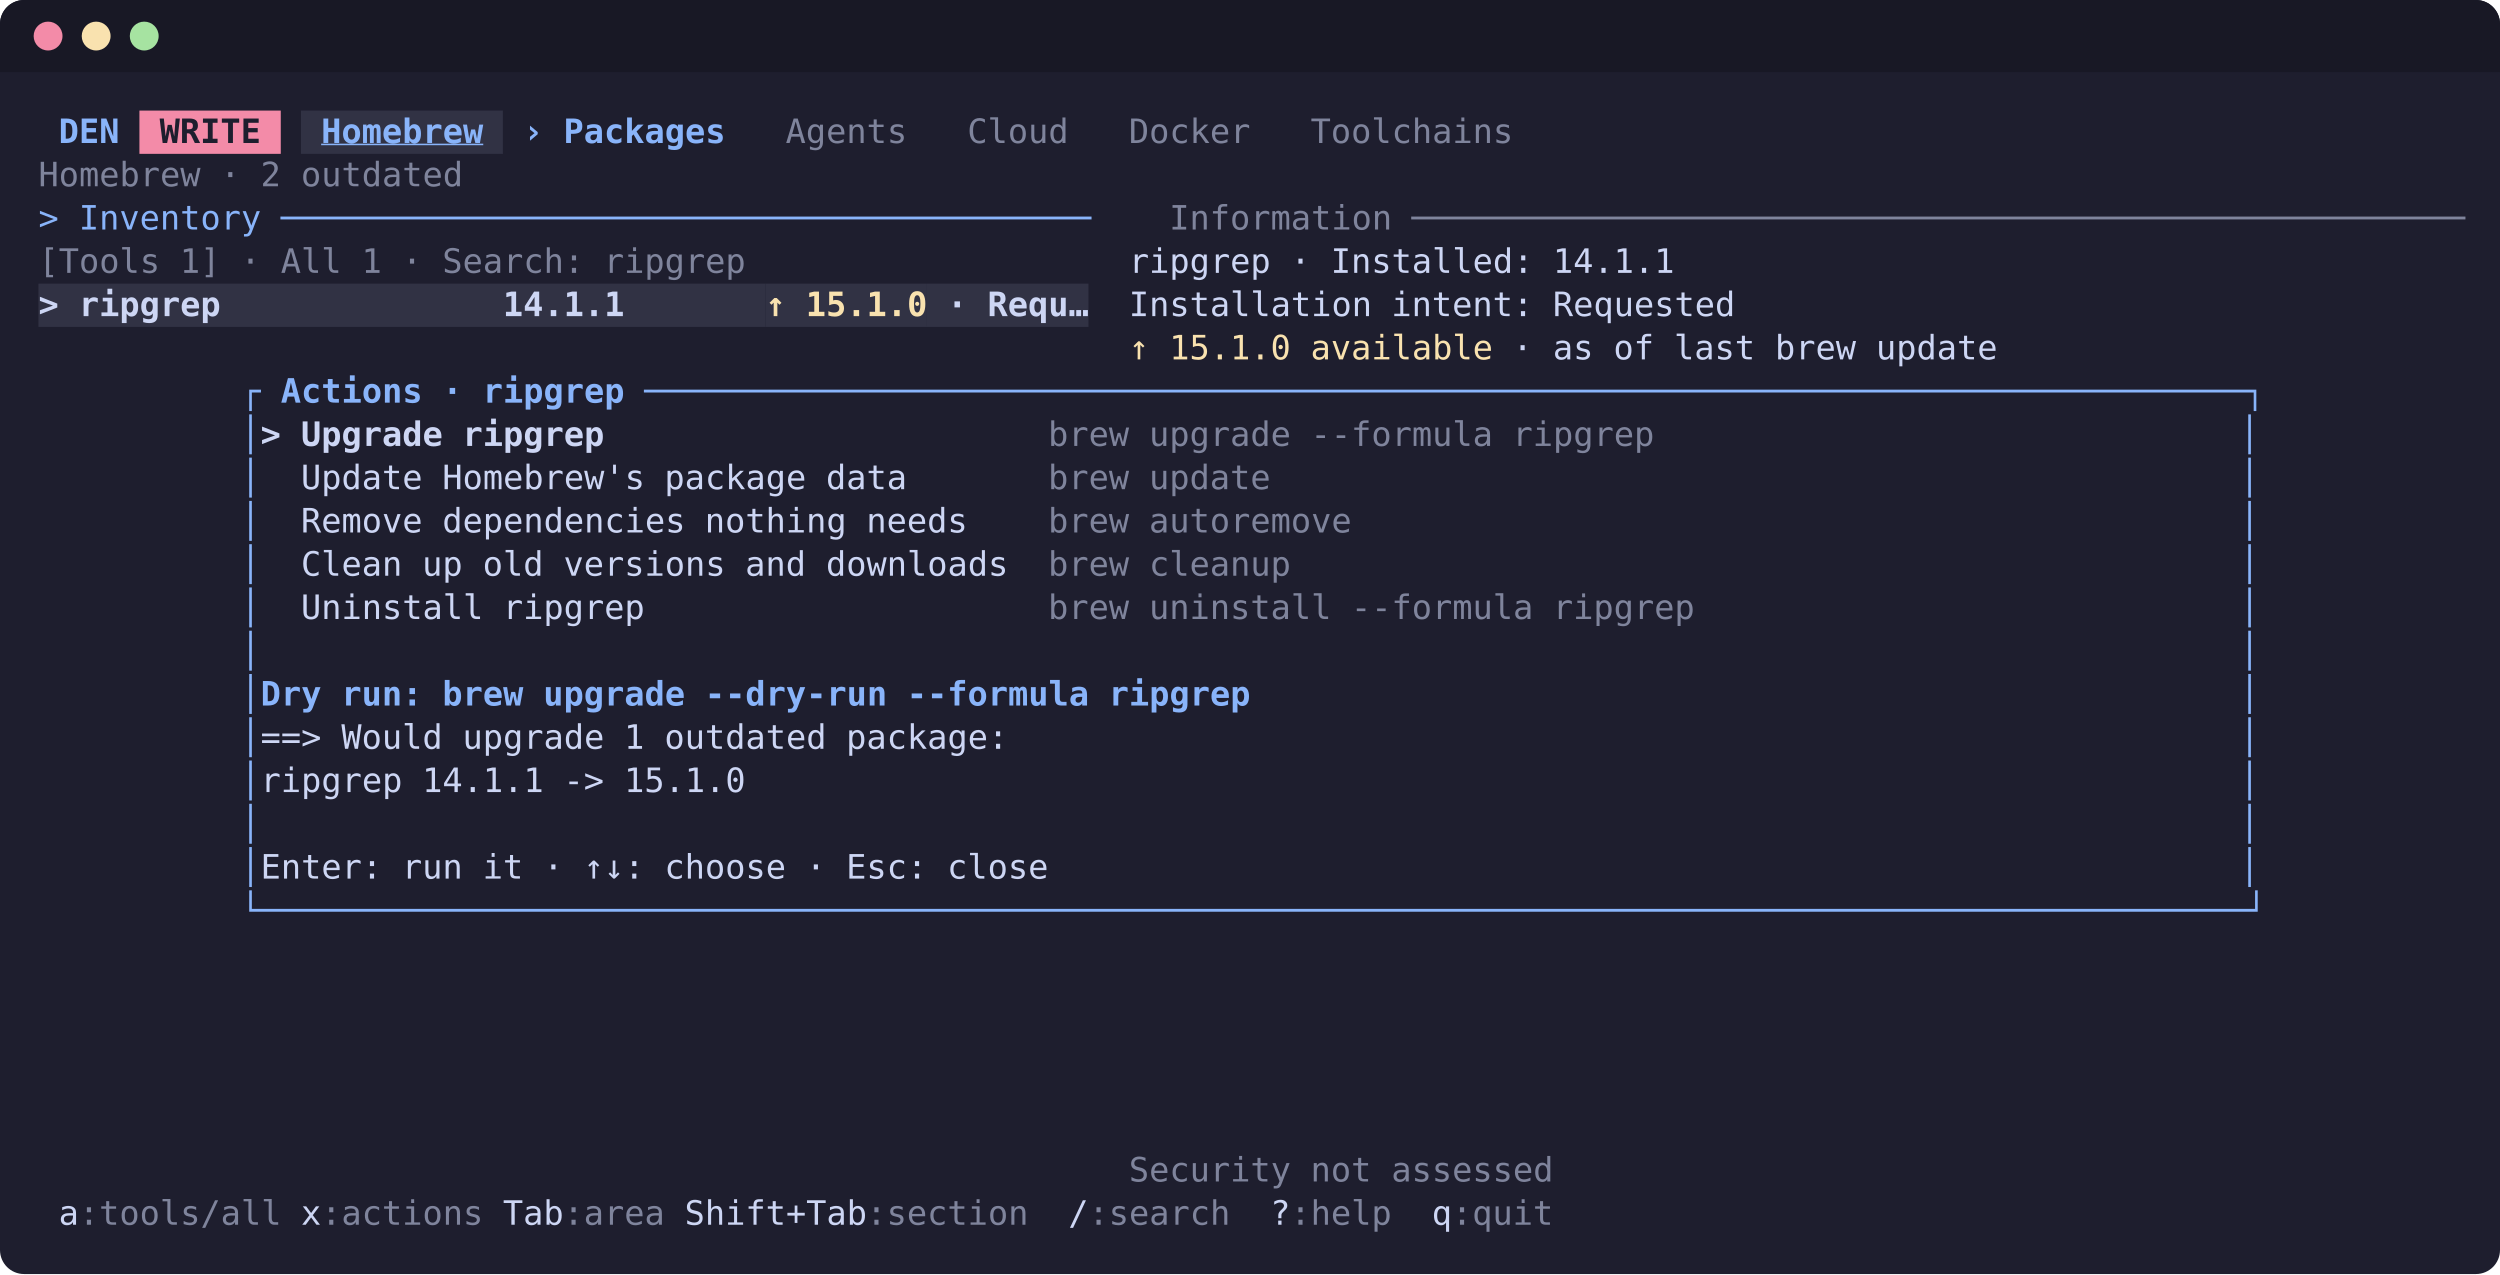
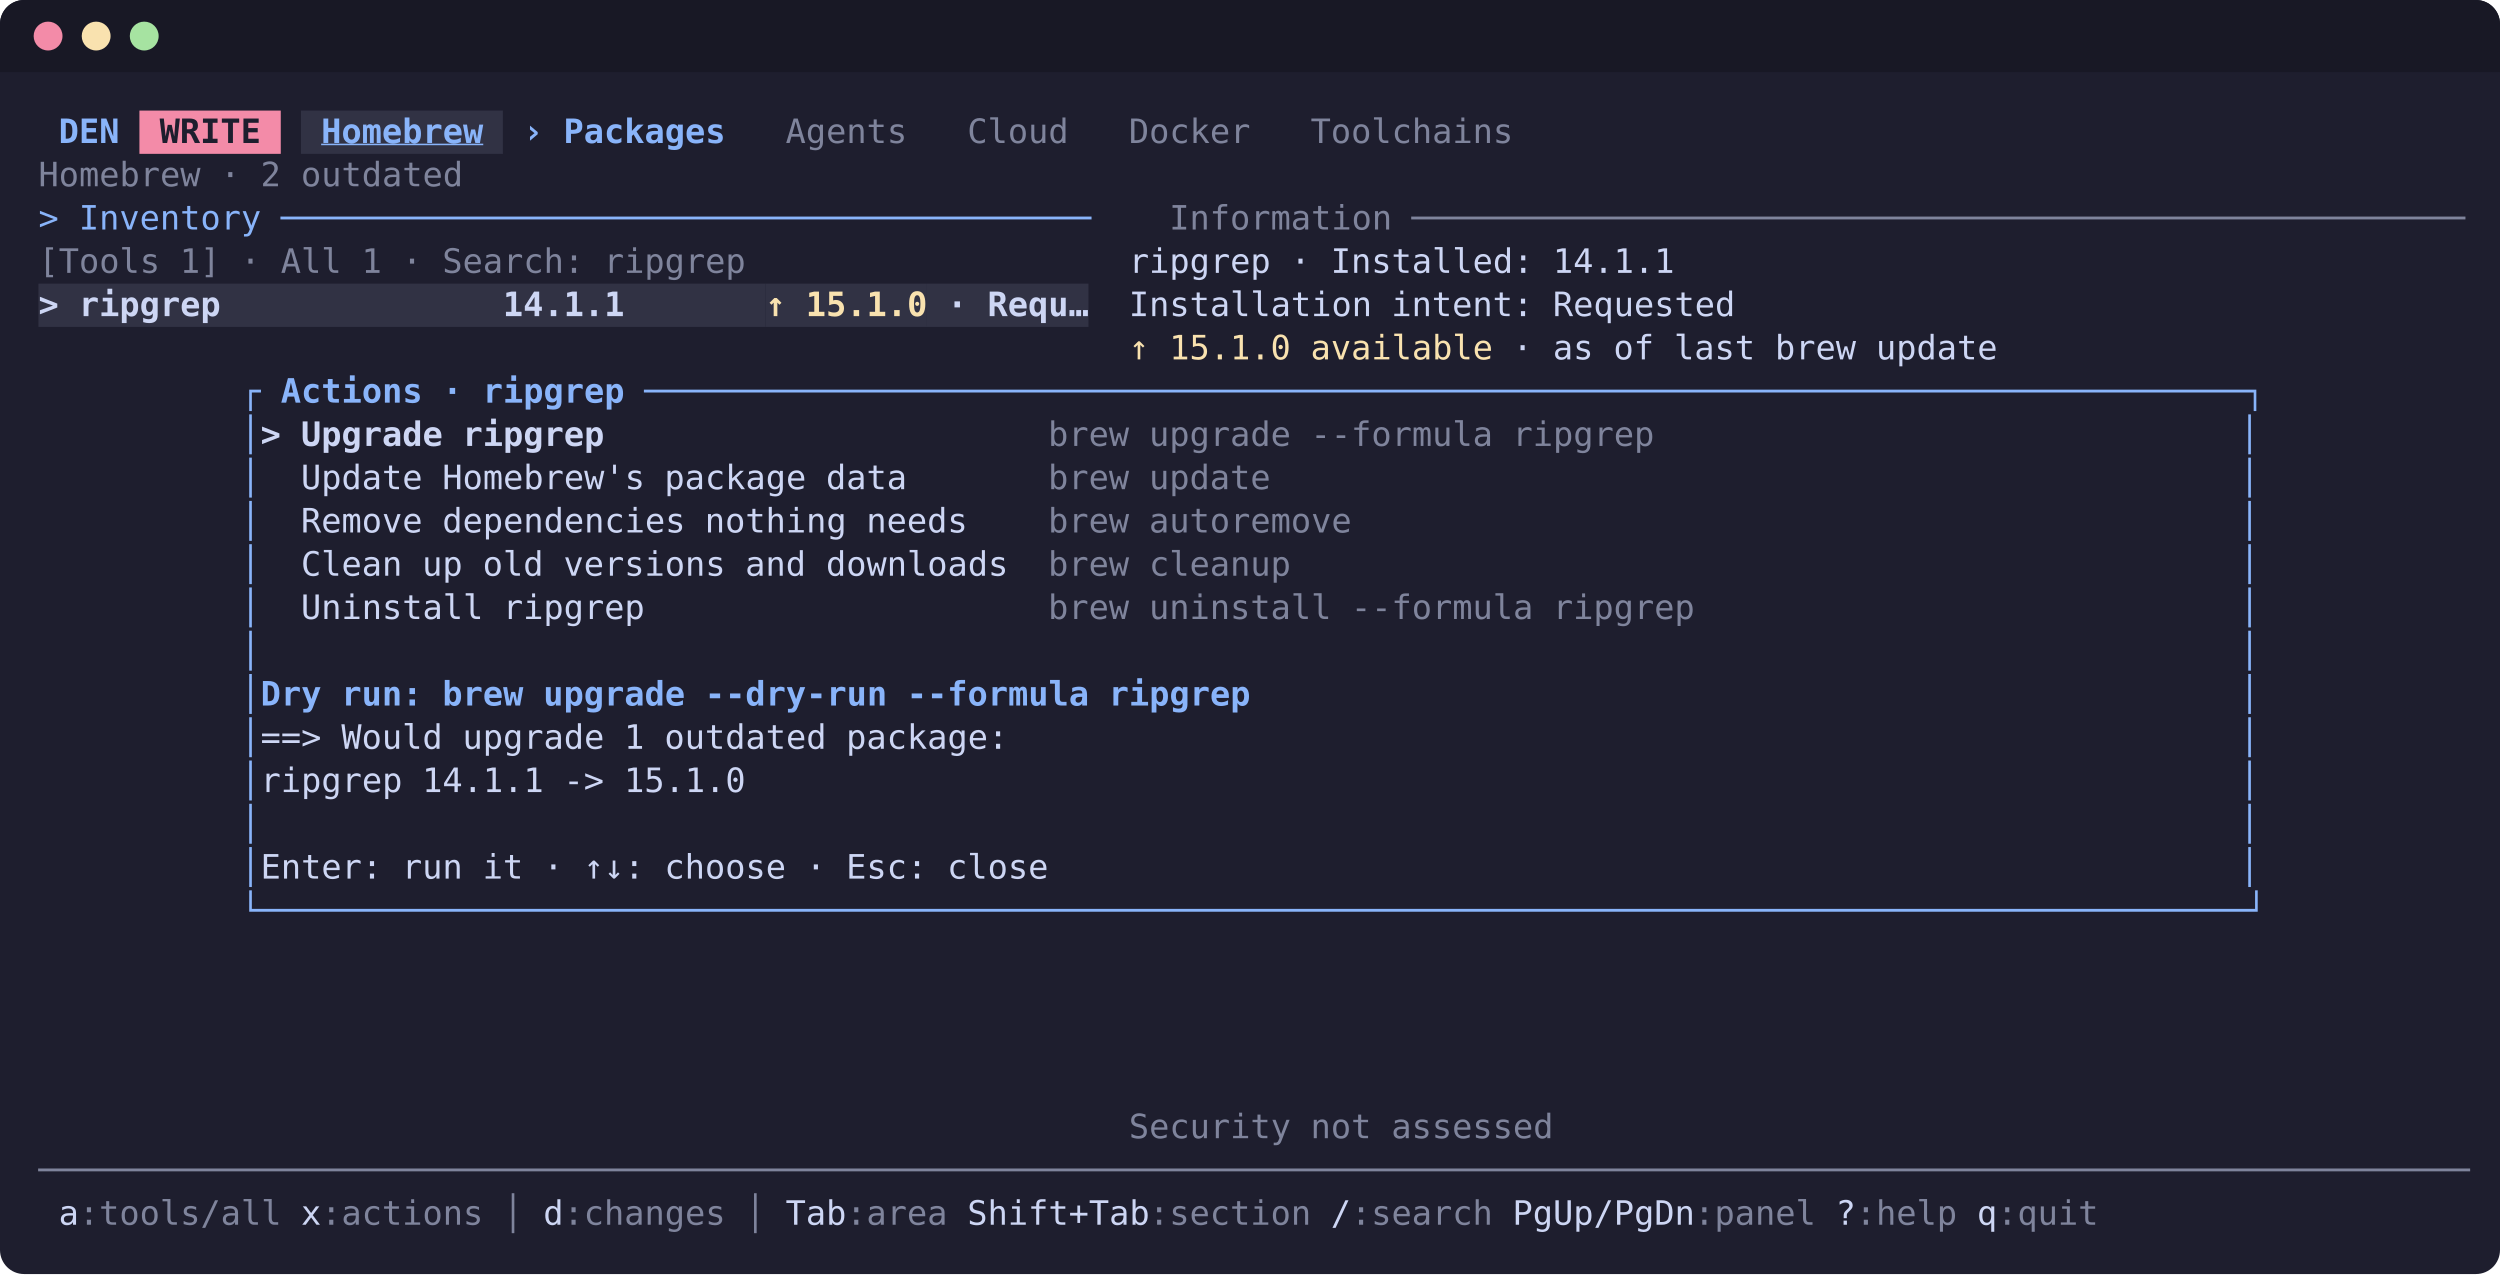
<svg xmlns="http://www.w3.org/2000/svg" width="1040" height="530" viewBox="0 0 1040 530">
  <rect width="100%" height="100%" rx="10" fill="#1e1e2e" />
  <path d="M0 10a10 10 0 0 1 10-10h1020a10 10 0 0 1 10 10v20h-1040z" fill="#181825" />
  <circle cx="20" cy="15" r="6" fill="#f38ba8" />
  <circle cx="40" cy="15" r="6" fill="#f9e2af" />
  <circle cx="60" cy="15" r="6" fill="#a6e3a1" />
  <g font-family="ui-monospace, SFMono-Regular, Menlo, Consolas, monospace" font-size="14" xml:space="preserve">
    <text x="24.4" y="59.5" fill="#89b4fa" textLength="25.2" lengthAdjust="spacingAndGlyphs" font-weight="bold">DEN</text>
    <rect x="58" y="46" width="58.8" height="18" fill="#f38ba8" />
    <text x="66.4" y="59.5" fill="#1e1e2e" textLength="42" lengthAdjust="spacingAndGlyphs" font-weight="bold">WRITE</text>
    <rect x="125.2" y="46" width="84" height="18" fill="#313244" />
    <text x="133.6" y="59.5" fill="#89b4fa" textLength="67.2" lengthAdjust="spacingAndGlyphs" font-weight="bold" text-decoration="underline">Homebrew</text>
    <text x="217.6" y="59.5" fill="#89b4fa" textLength="8.4" lengthAdjust="spacingAndGlyphs" font-weight="bold">›</text>
    <text x="234.4" y="59.5" fill="#89b4fa" textLength="67.2" lengthAdjust="spacingAndGlyphs" font-weight="bold">Packages</text>
    <text x="326.8" y="59.5" fill="#7f849c" textLength="50.4" lengthAdjust="spacingAndGlyphs">Agents</text>
    <text x="402.4" y="59.5" fill="#7f849c" textLength="42" lengthAdjust="spacingAndGlyphs">Cloud</text>
    <text x="469.6" y="59.5" fill="#7f849c" textLength="50.4" lengthAdjust="spacingAndGlyphs">Docker</text>
    <text x="545.2" y="59.5" fill="#7f849c" textLength="84" lengthAdjust="spacingAndGlyphs">Toolchains</text>
    <text x="16" y="77.5" fill="#7f849c" textLength="67.2" lengthAdjust="spacingAndGlyphs">Homebrew</text>
    <text x="91.6" y="77.5" fill="#7f849c" textLength="8.4" lengthAdjust="spacingAndGlyphs">·</text>
    <text x="108.4" y="77.5" fill="#7f849c" textLength="8.4" lengthAdjust="spacingAndGlyphs">2</text>
    <text x="125.2" y="77.5" fill="#7f849c" textLength="67.2" lengthAdjust="spacingAndGlyphs">outdated</text>
    <text x="16" y="95.5" fill="#89b4fa" textLength="8.4" lengthAdjust="spacingAndGlyphs">&gt;</text>
    <text x="32.8" y="95.5" fill="#89b4fa" textLength="75.6" lengthAdjust="spacingAndGlyphs">Inventory</text>
    <text x="116.8" y="95.5" fill="#89b4fa" textLength="336" lengthAdjust="spacingAndGlyphs">────────────────────────────────────────</text>
    <text x="486.4" y="95.5" fill="#7f849c" textLength="92.4" lengthAdjust="spacingAndGlyphs">Information</text>
    <text x="587.2" y="95.5" fill="#7f849c" textLength="436.8" lengthAdjust="spacingAndGlyphs">────────────────────────────────────────────────────</text>
    <text x="16" y="113.5" fill="#7f849c" textLength="50.4" lengthAdjust="spacingAndGlyphs">[Tools</text>
    <text x="74.8" y="113.5" fill="#7f849c" textLength="16.8" lengthAdjust="spacingAndGlyphs">1]</text>
    <text x="100" y="113.5" fill="#7f849c" textLength="8.4" lengthAdjust="spacingAndGlyphs">·</text>
    <text x="116.8" y="113.5" fill="#7f849c" textLength="25.2" lengthAdjust="spacingAndGlyphs">All</text>
    <text x="150.4" y="113.5" fill="#7f849c" textLength="8.4" lengthAdjust="spacingAndGlyphs">1</text>
    <text x="167.2" y="113.5" fill="#7f849c" textLength="8.4" lengthAdjust="spacingAndGlyphs">·</text>
    <text x="184" y="113.5" fill="#7f849c" textLength="58.8" lengthAdjust="spacingAndGlyphs">Search:</text>
    <text x="251.2" y="113.5" fill="#7f849c" textLength="58.8" lengthAdjust="spacingAndGlyphs">ripgrep</text>
    <text x="469.6" y="113.5" fill="#cdd6f4" textLength="58.8" lengthAdjust="spacingAndGlyphs">ripgrep</text>
    <text x="536.8" y="113.5" fill="#cdd6f4" textLength="8.4" lengthAdjust="spacingAndGlyphs">·</text>
    <text x="553.6" y="113.5" fill="#cdd6f4" textLength="84" lengthAdjust="spacingAndGlyphs">Installed:</text>
    <text x="646" y="113.5" fill="#cdd6f4" textLength="50.4" lengthAdjust="spacingAndGlyphs">14.1.1</text>
    <rect x="16" y="118" width="302.4" height="18" fill="#313244" />
    <text x="16" y="131.5" fill="#cdd6f4" textLength="8.4" lengthAdjust="spacingAndGlyphs" font-weight="bold">&gt;</text>
    <text x="32.8" y="131.5" fill="#cdd6f4" textLength="58.8" lengthAdjust="spacingAndGlyphs" font-weight="bold">ripgrep</text>
    <text x="209.2" y="131.5" fill="#cdd6f4" textLength="50.4" lengthAdjust="spacingAndGlyphs" font-weight="bold">14.1.1</text>
    <rect x="318.4" y="118" width="67.2" height="18" fill="#313244" />
    <text x="318.4" y="131.5" fill="#f9e2af" textLength="8.4" lengthAdjust="spacingAndGlyphs" font-weight="bold">↑</text>
    <text x="335.2" y="131.5" fill="#f9e2af" textLength="50.4" lengthAdjust="spacingAndGlyphs" font-weight="bold">15.1.0</text>
    <rect x="385.6" y="118" width="67.2" height="18" fill="#313244" />
    <text x="394" y="131.5" fill="#cdd6f4" textLength="8.4" lengthAdjust="spacingAndGlyphs" font-weight="bold">·</text>
    <text x="410.8" y="131.5" fill="#cdd6f4" textLength="42" lengthAdjust="spacingAndGlyphs" font-weight="bold">Requ…</text>
    <text x="469.6" y="131.5" fill="#cdd6f4" textLength="100.8" lengthAdjust="spacingAndGlyphs">Installation</text>
    <text x="578.8" y="131.5" fill="#cdd6f4" textLength="58.8" lengthAdjust="spacingAndGlyphs">intent:</text>
    <text x="646" y="131.5" fill="#cdd6f4" textLength="75.6" lengthAdjust="spacingAndGlyphs">Requested</text>
    <text x="469.6" y="149.5" fill="#f9e2af" textLength="8.4" lengthAdjust="spacingAndGlyphs">↑</text>
    <text x="486.4" y="149.5" fill="#f9e2af" textLength="50.4" lengthAdjust="spacingAndGlyphs">15.1.0</text>
    <text x="545.2" y="149.5" fill="#f9e2af" textLength="75.6" lengthAdjust="spacingAndGlyphs">available</text>
    <text x="629.2" y="149.5" fill="#cdd6f4" textLength="8.4" lengthAdjust="spacingAndGlyphs">·</text>
    <text x="646" y="149.5" fill="#cdd6f4" textLength="16.8" lengthAdjust="spacingAndGlyphs">as</text>
    <text x="671.2" y="149.5" fill="#cdd6f4" textLength="16.8" lengthAdjust="spacingAndGlyphs">of</text>
    <text x="696.4" y="149.5" fill="#cdd6f4" textLength="33.6" lengthAdjust="spacingAndGlyphs">last</text>
    <text x="738.4" y="149.5" fill="#cdd6f4" textLength="33.6" lengthAdjust="spacingAndGlyphs">brew</text>
    <text x="780.4" y="149.5" fill="#cdd6f4" textLength="50.4" lengthAdjust="spacingAndGlyphs">update</text>
    <text x="100" y="167.5" fill="#89b4fa" textLength="8.4" lengthAdjust="spacingAndGlyphs" font-weight="bold">┌</text>
    <text x="116.8" y="167.5" fill="#89b4fa" textLength="58.8" lengthAdjust="spacingAndGlyphs" font-weight="bold">Actions</text>
    <text x="184" y="167.5" fill="#89b4fa" textLength="8.4" lengthAdjust="spacingAndGlyphs" font-weight="bold">·</text>
    <text x="200.8" y="167.5" fill="#89b4fa" textLength="58.8" lengthAdjust="spacingAndGlyphs" font-weight="bold">ripgrep</text>
    <text x="268" y="167.5" fill="#89b4fa" textLength="672" lengthAdjust="spacingAndGlyphs" font-weight="bold">───────────────────────────────────────────────────────────────────────────────┐</text>
    <text x="100" y="185.5" fill="#89b4fa" textLength="8.4" lengthAdjust="spacingAndGlyphs" font-weight="bold">│</text>
    <text x="108.4" y="185.5" fill="#cdd6f4" textLength="8.4" lengthAdjust="spacingAndGlyphs" font-weight="bold">&gt;</text>
    <text x="125.2" y="185.5" fill="#cdd6f4" textLength="58.8" lengthAdjust="spacingAndGlyphs" font-weight="bold">Upgrade</text>
    <text x="192.4" y="185.5" fill="#cdd6f4" textLength="58.8" lengthAdjust="spacingAndGlyphs" font-weight="bold">ripgrep</text>
    <text x="436" y="185.5" fill="#7f849c" textLength="33.6" lengthAdjust="spacingAndGlyphs">brew</text>
    <text x="478" y="185.5" fill="#7f849c" textLength="58.8" lengthAdjust="spacingAndGlyphs">upgrade</text>
    <text x="545.2" y="185.5" fill="#7f849c" textLength="75.6" lengthAdjust="spacingAndGlyphs">--formula</text>
    <text x="629.2" y="185.5" fill="#7f849c" textLength="58.8" lengthAdjust="spacingAndGlyphs">ripgrep</text>
    <text x="931.6" y="185.5" fill="#89b4fa" textLength="8.4" lengthAdjust="spacingAndGlyphs" font-weight="bold">│</text>
    <text x="100" y="203.5" fill="#89b4fa" textLength="8.4" lengthAdjust="spacingAndGlyphs" font-weight="bold">│</text>
    <text x="125.2" y="203.5" fill="#cdd6f4" textLength="50.4" lengthAdjust="spacingAndGlyphs">Update</text>
    <text x="184" y="203.5" fill="#cdd6f4" textLength="84" lengthAdjust="spacingAndGlyphs">Homebrew's</text>
    <text x="276.4" y="203.5" fill="#cdd6f4" textLength="58.8" lengthAdjust="spacingAndGlyphs">package</text>
    <text x="343.6" y="203.5" fill="#cdd6f4" textLength="33.6" lengthAdjust="spacingAndGlyphs">data</text>
    <text x="436" y="203.5" fill="#7f849c" textLength="33.6" lengthAdjust="spacingAndGlyphs">brew</text>
    <text x="478" y="203.5" fill="#7f849c" textLength="50.4" lengthAdjust="spacingAndGlyphs">update</text>
    <text x="931.6" y="203.5" fill="#89b4fa" textLength="8.4" lengthAdjust="spacingAndGlyphs" font-weight="bold">│</text>
    <text x="100" y="221.5" fill="#89b4fa" textLength="8.4" lengthAdjust="spacingAndGlyphs" font-weight="bold">│</text>
    <text x="125.2" y="221.5" fill="#cdd6f4" textLength="50.4" lengthAdjust="spacingAndGlyphs">Remove</text>
    <text x="184" y="221.5" fill="#cdd6f4" textLength="100.8" lengthAdjust="spacingAndGlyphs">dependencies</text>
    <text x="293.2" y="221.5" fill="#cdd6f4" textLength="58.8" lengthAdjust="spacingAndGlyphs">nothing</text>
    <text x="360.4" y="221.5" fill="#cdd6f4" textLength="42" lengthAdjust="spacingAndGlyphs">needs</text>
    <text x="436" y="221.5" fill="#7f849c" textLength="33.6" lengthAdjust="spacingAndGlyphs">brew</text>
    <text x="478" y="221.5" fill="#7f849c" textLength="84" lengthAdjust="spacingAndGlyphs">autoremove</text>
    <text x="931.6" y="221.5" fill="#89b4fa" textLength="8.4" lengthAdjust="spacingAndGlyphs" font-weight="bold">│</text>
    <text x="100" y="239.5" fill="#89b4fa" textLength="8.4" lengthAdjust="spacingAndGlyphs" font-weight="bold">│</text>
    <text x="125.2" y="239.5" fill="#cdd6f4" textLength="42" lengthAdjust="spacingAndGlyphs">Clean</text>
    <text x="175.6" y="239.5" fill="#cdd6f4" textLength="16.8" lengthAdjust="spacingAndGlyphs">up</text>
    <text x="200.8" y="239.5" fill="#cdd6f4" textLength="25.2" lengthAdjust="spacingAndGlyphs">old</text>
    <text x="234.4" y="239.5" fill="#cdd6f4" textLength="67.2" lengthAdjust="spacingAndGlyphs">versions</text>
    <text x="310" y="239.5" fill="#cdd6f4" textLength="25.2" lengthAdjust="spacingAndGlyphs">and</text>
    <text x="343.6" y="239.5" fill="#cdd6f4" textLength="75.6" lengthAdjust="spacingAndGlyphs">downloads</text>
    <text x="436" y="239.5" fill="#7f849c" textLength="33.6" lengthAdjust="spacingAndGlyphs">brew</text>
    <text x="478" y="239.5" fill="#7f849c" textLength="58.8" lengthAdjust="spacingAndGlyphs">cleanup</text>
    <text x="931.6" y="239.5" fill="#89b4fa" textLength="8.4" lengthAdjust="spacingAndGlyphs" font-weight="bold">│</text>
    <text x="100" y="257.5" fill="#89b4fa" textLength="8.4" lengthAdjust="spacingAndGlyphs" font-weight="bold">│</text>
    <text x="125.2" y="257.5" fill="#cdd6f4" textLength="75.6" lengthAdjust="spacingAndGlyphs">Uninstall</text>
    <text x="209.2" y="257.5" fill="#cdd6f4" textLength="58.8" lengthAdjust="spacingAndGlyphs">ripgrep</text>
    <text x="436" y="257.5" fill="#7f849c" textLength="33.6" lengthAdjust="spacingAndGlyphs">brew</text>
    <text x="478" y="257.5" fill="#7f849c" textLength="75.6" lengthAdjust="spacingAndGlyphs">uninstall</text>
    <text x="562" y="257.5" fill="#7f849c" textLength="75.6" lengthAdjust="spacingAndGlyphs">--formula</text>
    <text x="646" y="257.5" fill="#7f849c" textLength="58.8" lengthAdjust="spacingAndGlyphs">ripgrep</text>
    <text x="931.6" y="257.5" fill="#89b4fa" textLength="8.4" lengthAdjust="spacingAndGlyphs" font-weight="bold">│</text>
    <text x="100" y="275.5" fill="#89b4fa" textLength="8.4" lengthAdjust="spacingAndGlyphs" font-weight="bold">│</text>
    <text x="931.6" y="275.5" fill="#89b4fa" textLength="8.4" lengthAdjust="spacingAndGlyphs" font-weight="bold">│</text>
    <text x="100" y="293.5" fill="#89b4fa" textLength="33.6" lengthAdjust="spacingAndGlyphs" font-weight="bold">│Dry</text>
    <text x="142" y="293.5" fill="#89b4fa" textLength="33.6" lengthAdjust="spacingAndGlyphs" font-weight="bold">run:</text>
    <text x="184" y="293.5" fill="#89b4fa" textLength="33.6" lengthAdjust="spacingAndGlyphs" font-weight="bold">brew</text>
    <text x="226" y="293.5" fill="#89b4fa" textLength="58.8" lengthAdjust="spacingAndGlyphs" font-weight="bold">upgrade</text>
    <text x="293.2" y="293.5" fill="#89b4fa" textLength="75.6" lengthAdjust="spacingAndGlyphs" font-weight="bold">--dry-run</text>
    <text x="377.2" y="293.5" fill="#89b4fa" textLength="75.6" lengthAdjust="spacingAndGlyphs" font-weight="bold">--formula</text>
    <text x="461.2" y="293.5" fill="#89b4fa" textLength="58.8" lengthAdjust="spacingAndGlyphs" font-weight="bold">ripgrep</text>
    <text x="931.6" y="293.5" fill="#89b4fa" textLength="8.4" lengthAdjust="spacingAndGlyphs" font-weight="bold">│</text>
    <text x="100" y="311.5" fill="#89b4fa" textLength="8.4" lengthAdjust="spacingAndGlyphs" font-weight="bold">│</text>
    <text x="108.4" y="311.5" fill="#cdd6f4" textLength="25.2" lengthAdjust="spacingAndGlyphs">==&gt;</text>
    <text x="142" y="311.5" fill="#cdd6f4" textLength="42" lengthAdjust="spacingAndGlyphs">Would</text>
    <text x="192.4" y="311.5" fill="#cdd6f4" textLength="58.8" lengthAdjust="spacingAndGlyphs">upgrade</text>
    <text x="259.6" y="311.5" fill="#cdd6f4" textLength="8.4" lengthAdjust="spacingAndGlyphs">1</text>
    <text x="276.4" y="311.5" fill="#cdd6f4" textLength="67.2" lengthAdjust="spacingAndGlyphs">outdated</text>
    <text x="352" y="311.5" fill="#cdd6f4" textLength="67.2" lengthAdjust="spacingAndGlyphs">package:</text>
    <text x="931.6" y="311.5" fill="#89b4fa" textLength="8.4" lengthAdjust="spacingAndGlyphs" font-weight="bold">│</text>
    <text x="100" y="329.5" fill="#89b4fa" textLength="8.4" lengthAdjust="spacingAndGlyphs" font-weight="bold">│</text>
    <text x="108.4" y="329.5" fill="#cdd6f4" textLength="58.8" lengthAdjust="spacingAndGlyphs">ripgrep</text>
    <text x="175.6" y="329.5" fill="#cdd6f4" textLength="50.4" lengthAdjust="spacingAndGlyphs">14.1.1</text>
    <text x="234.4" y="329.5" fill="#cdd6f4" textLength="16.8" lengthAdjust="spacingAndGlyphs">-&gt;</text>
    <text x="259.6" y="329.5" fill="#cdd6f4" textLength="50.4" lengthAdjust="spacingAndGlyphs">15.1.0</text>
    <text x="931.6" y="329.5" fill="#89b4fa" textLength="8.4" lengthAdjust="spacingAndGlyphs" font-weight="bold">│</text>
    <text x="100" y="347.5" fill="#89b4fa" textLength="8.4" lengthAdjust="spacingAndGlyphs" font-weight="bold">│</text>
    <text x="931.6" y="347.5" fill="#89b4fa" textLength="8.4" lengthAdjust="spacingAndGlyphs" font-weight="bold">│</text>
    <text x="100" y="365.5" fill="#89b4fa" textLength="8.4" lengthAdjust="spacingAndGlyphs" font-weight="bold">│</text>
    <text x="108.4" y="365.5" fill="#cdd6f4" textLength="50.4" lengthAdjust="spacingAndGlyphs">Enter:</text>
    <text x="167.2" y="365.5" fill="#cdd6f4" textLength="25.2" lengthAdjust="spacingAndGlyphs">run</text>
    <text x="200.8" y="365.5" fill="#cdd6f4" textLength="16.8" lengthAdjust="spacingAndGlyphs">it</text>
    <text x="226" y="365.5" fill="#cdd6f4" textLength="8.4" lengthAdjust="spacingAndGlyphs">·</text>
    <text x="242.8" y="365.5" fill="#cdd6f4" textLength="25.2" lengthAdjust="spacingAndGlyphs">↑↓:</text>
    <text x="276.4" y="365.5" fill="#cdd6f4" textLength="50.4" lengthAdjust="spacingAndGlyphs">choose</text>
    <text x="335.2" y="365.5" fill="#cdd6f4" textLength="8.4" lengthAdjust="spacingAndGlyphs">·</text>
    <text x="352" y="365.5" fill="#cdd6f4" textLength="33.6" lengthAdjust="spacingAndGlyphs">Esc:</text>
    <text x="394" y="365.5" fill="#cdd6f4" textLength="42" lengthAdjust="spacingAndGlyphs">close</text>
    <text x="931.6" y="365.5" fill="#89b4fa" textLength="8.4" lengthAdjust="spacingAndGlyphs" font-weight="bold">│</text>
    <text x="100" y="383.5" fill="#89b4fa" textLength="840" lengthAdjust="spacingAndGlyphs" font-weight="bold">└──────────────────────────────────────────────────────────────────────────────────────────────────┘</text>
-     <text x="469.6" y="491.5" fill="#7f849c" textLength="67.2" lengthAdjust="spacingAndGlyphs">Security</text>
-     <text x="545.2" y="491.5" fill="#7f849c" textLength="25.2" lengthAdjust="spacingAndGlyphs">not</text>
-     <text x="578.8" y="491.5" fill="#7f849c" textLength="67.2" lengthAdjust="spacingAndGlyphs">assessed</text>
+     <text x="469.6" y="473.5" fill="#7f849c" textLength="67.2" lengthAdjust="spacingAndGlyphs">Security</text>
+     <text x="545.2" y="473.5" fill="#7f849c" textLength="25.2" lengthAdjust="spacingAndGlyphs">not</text>
+     <text x="578.8" y="473.5" fill="#7f849c" textLength="67.2" lengthAdjust="spacingAndGlyphs">assessed</text>
+     <text x="16" y="491.5" fill="#7f849c" textLength="1008" lengthAdjust="spacingAndGlyphs">────────────────────────────────────────────────────────────────────────────────────────────────────────────────────────</text>
    <text x="24.4" y="509.5" fill="#cdd6f4" textLength="8.4" lengthAdjust="spacingAndGlyphs">a</text>
    <text x="32.8" y="509.5" fill="#7f849c" textLength="84" lengthAdjust="spacingAndGlyphs">:tools/all</text>
    <text x="125.2" y="509.5" fill="#cdd6f4" textLength="8.4" lengthAdjust="spacingAndGlyphs">x</text>
    <text x="133.6" y="509.5" fill="#7f849c" textLength="67.2" lengthAdjust="spacingAndGlyphs">:actions</text>
-     <text x="209.2" y="509.5" fill="#cdd6f4" textLength="25.2" lengthAdjust="spacingAndGlyphs">Tab</text>
-     <text x="234.4" y="509.5" fill="#7f849c" textLength="42" lengthAdjust="spacingAndGlyphs">:area</text>
-     <text x="284.8" y="509.5" fill="#cdd6f4" textLength="75.6" lengthAdjust="spacingAndGlyphs">Shift+Tab</text>
-     <text x="360.4" y="509.5" fill="#7f849c" textLength="67.2" lengthAdjust="spacingAndGlyphs">:section</text>
-     <text x="444.4" y="509.5" fill="#cdd6f4" textLength="8.4" lengthAdjust="spacingAndGlyphs">/</text>
-     <text x="452.8" y="509.5" fill="#7f849c" textLength="58.8" lengthAdjust="spacingAndGlyphs">:search</text>
-     <text x="528.4" y="509.5" fill="#cdd6f4" textLength="8.4" lengthAdjust="spacingAndGlyphs">?</text>
-     <text x="536.8" y="509.5" fill="#7f849c" textLength="42" lengthAdjust="spacingAndGlyphs">:help</text>
-     <text x="595.6" y="509.5" fill="#cdd6f4" textLength="8.4" lengthAdjust="spacingAndGlyphs">q</text>
-     <text x="604" y="509.5" fill="#7f849c" textLength="42" lengthAdjust="spacingAndGlyphs">:quit</text>
+     <text x="209.2" y="509.5" fill="#7f849c" textLength="8.4" lengthAdjust="spacingAndGlyphs">│</text>
+     <text x="226" y="509.5" fill="#cdd6f4" textLength="8.4" lengthAdjust="spacingAndGlyphs">d</text>
+     <text x="234.4" y="509.5" fill="#7f849c" textLength="67.2" lengthAdjust="spacingAndGlyphs">:changes</text>
+     <text x="310" y="509.5" fill="#7f849c" textLength="8.4" lengthAdjust="spacingAndGlyphs">│</text>
+     <text x="326.8" y="509.5" fill="#cdd6f4" textLength="25.2" lengthAdjust="spacingAndGlyphs">Tab</text>
+     <text x="352" y="509.5" fill="#7f849c" textLength="42" lengthAdjust="spacingAndGlyphs">:area</text>
+     <text x="402.4" y="509.5" fill="#cdd6f4" textLength="75.6" lengthAdjust="spacingAndGlyphs">Shift+Tab</text>
+     <text x="478" y="509.5" fill="#7f849c" textLength="67.2" lengthAdjust="spacingAndGlyphs">:section</text>
+     <text x="553.6" y="509.5" fill="#cdd6f4" textLength="8.4" lengthAdjust="spacingAndGlyphs">/</text>
+     <text x="562" y="509.5" fill="#7f849c" textLength="58.8" lengthAdjust="spacingAndGlyphs">:search</text>
+     <text x="629.2" y="509.5" fill="#cdd6f4" textLength="75.6" lengthAdjust="spacingAndGlyphs">PgUp/PgDn</text>
+     <text x="704.8" y="509.5" fill="#7f849c" textLength="50.4" lengthAdjust="spacingAndGlyphs">:panel</text>
+     <text x="763.6" y="509.5" fill="#cdd6f4" textLength="8.4" lengthAdjust="spacingAndGlyphs">?</text>
+     <text x="772" y="509.5" fill="#7f849c" textLength="42" lengthAdjust="spacingAndGlyphs">:help</text>
+     <text x="822.4" y="509.5" fill="#cdd6f4" textLength="8.4" lengthAdjust="spacingAndGlyphs">q</text>
+     <text x="830.8" y="509.5" fill="#7f849c" textLength="42" lengthAdjust="spacingAndGlyphs">:quit</text>
  </g>
</svg>
